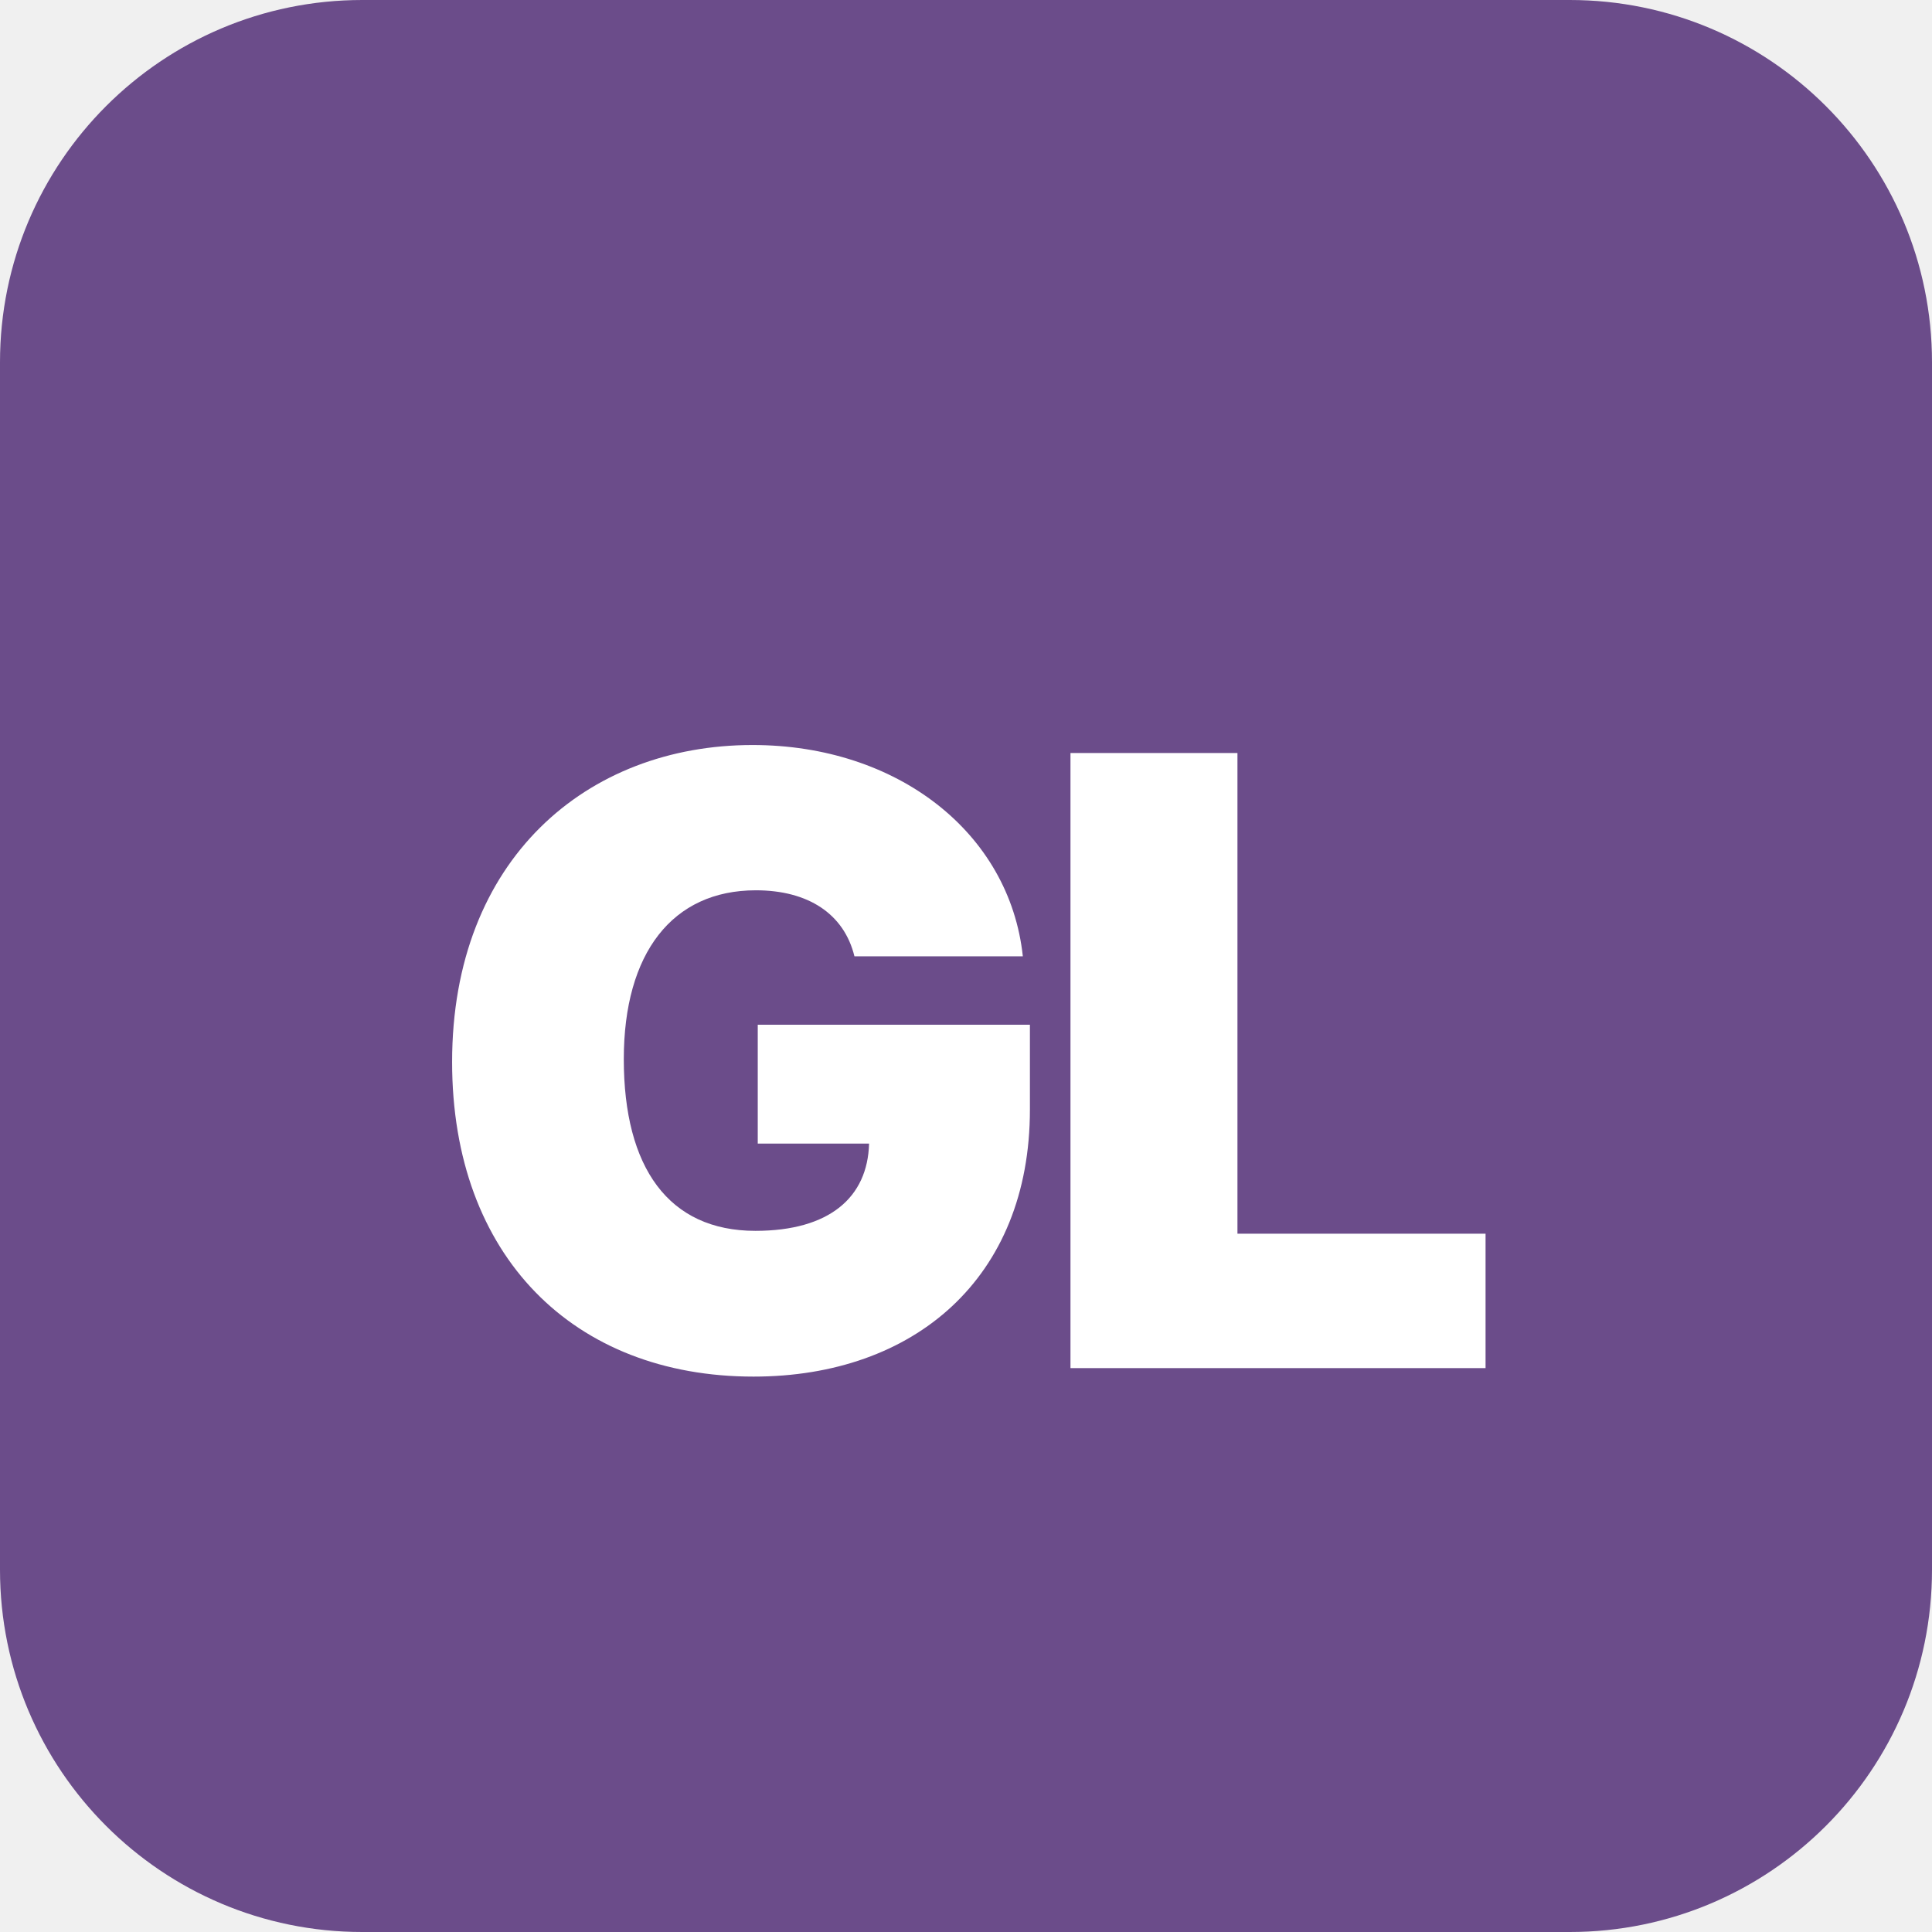
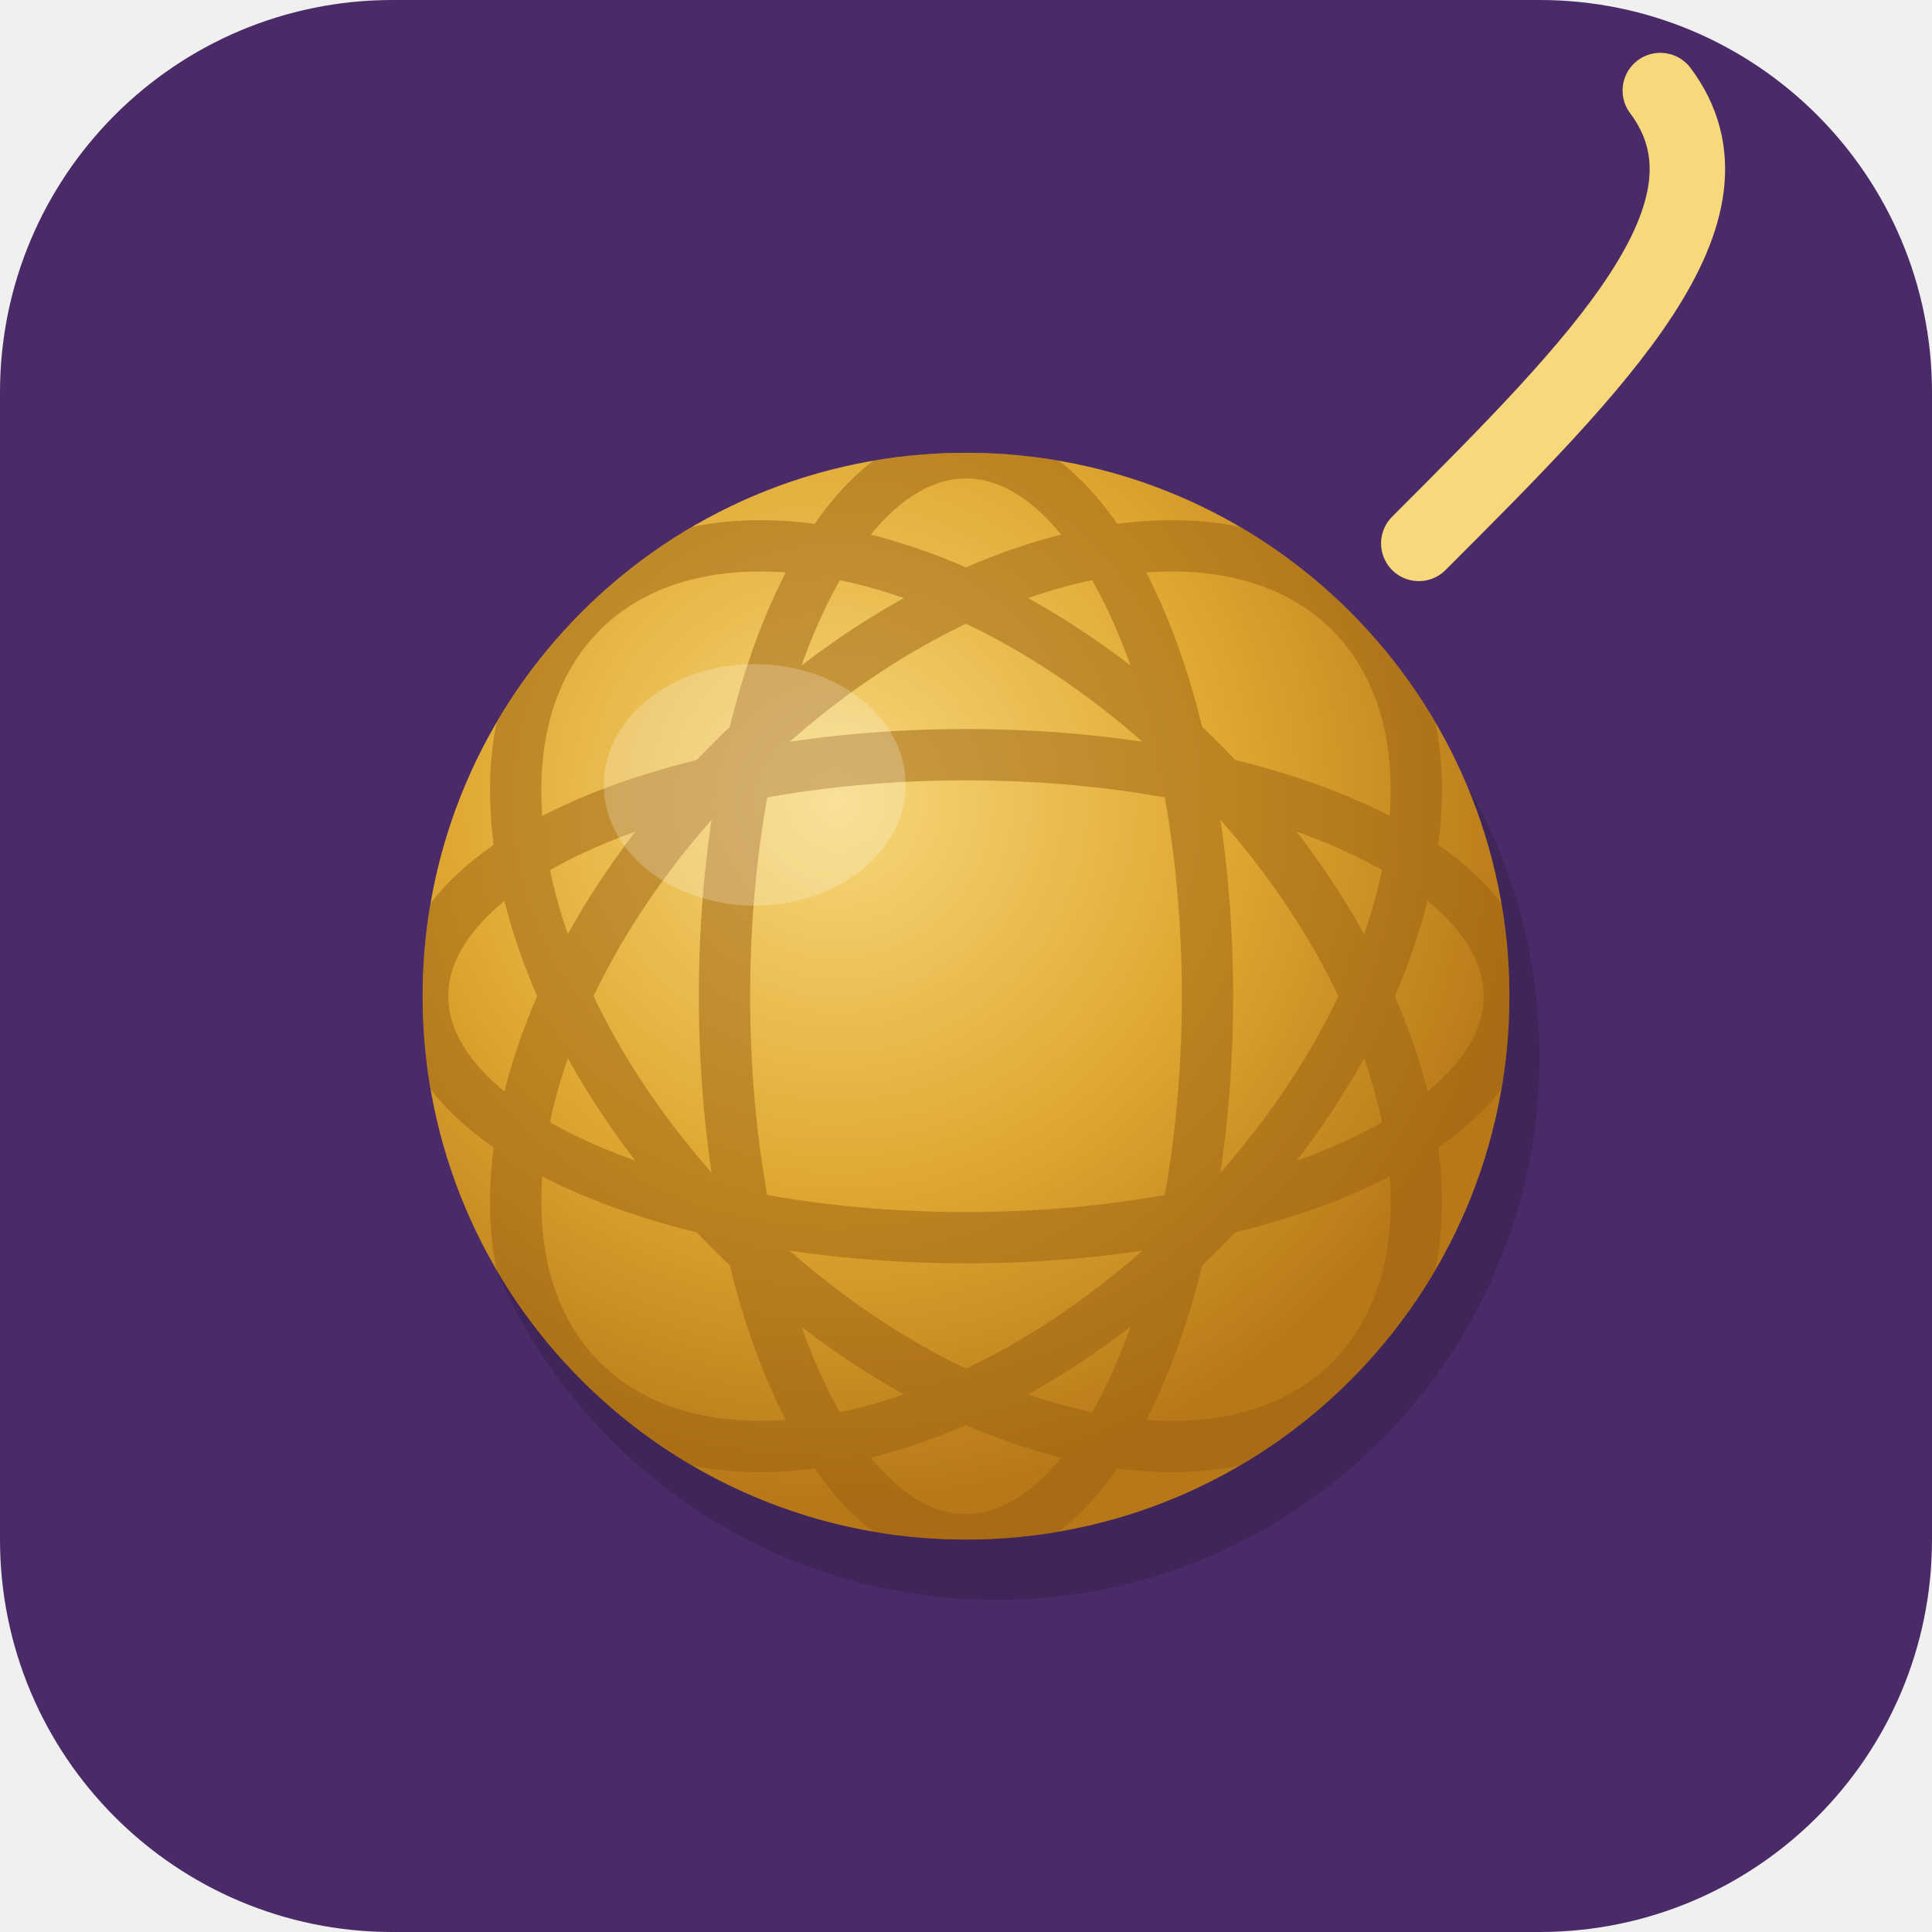
<svg xmlns="http://www.w3.org/2000/svg" viewBox="0 0 64 64">
-   <rect width="64" height="64" rx="12" fill="#6b4c8a" />
-   <text x="50%" y="54%" dominant-baseline="middle" text-anchor="middle" font-family="-apple-system, sans-serif" font-weight="900" font-size="28" fill="white" letter-spacing="-1">GL</text>
+   <defs>
+     <radialGradient id="ball" cx="38%" cy="32%" r="65%">
+       <stop offset="0%" stop-color="#f7d87a" />
+       <stop offset="55%" stop-color="#e0a832" />
+       <stop offset="100%" stop-color="#b87818" />
+     </radialGradient>
+     <clipPath id="c">
+       <circle cx="32" cy="33" r="18" />
+     </clipPath>
+   </defs>
+   <rect width="64" height="64" rx="13" fill="#4a2b68" />
+   <circle cx="33" cy="35" r="18" fill="#00000025" />
+   <circle cx="32" cy="33" r="18" fill="url(#ball)" />
+   <g clip-path="url(#c)" stroke="#9a6010" stroke-width="1.7" fill="none" opacity="0.5">
+     <ellipse cx="32" cy="33" rx="18" ry="8" />
+     <ellipse cx="32" cy="33" rx="8" ry="18" />
+     <ellipse cx="32" cy="33" rx="18" ry="11" transform="rotate(45 32 33)" />
+     <ellipse cx="32" cy="33" rx="18" ry="11" transform="rotate(-45 32 33)" />
+   </g>
+   <ellipse cx="25" cy="26" rx="5" ry="4" fill="#fff" opacity="0.22" />
+   <path d="M 47 18 C 53 12 58 7 55 3" stroke="#f7d87a" stroke-width="2.5" stroke-linecap="round" fill="none" />
</svg>
